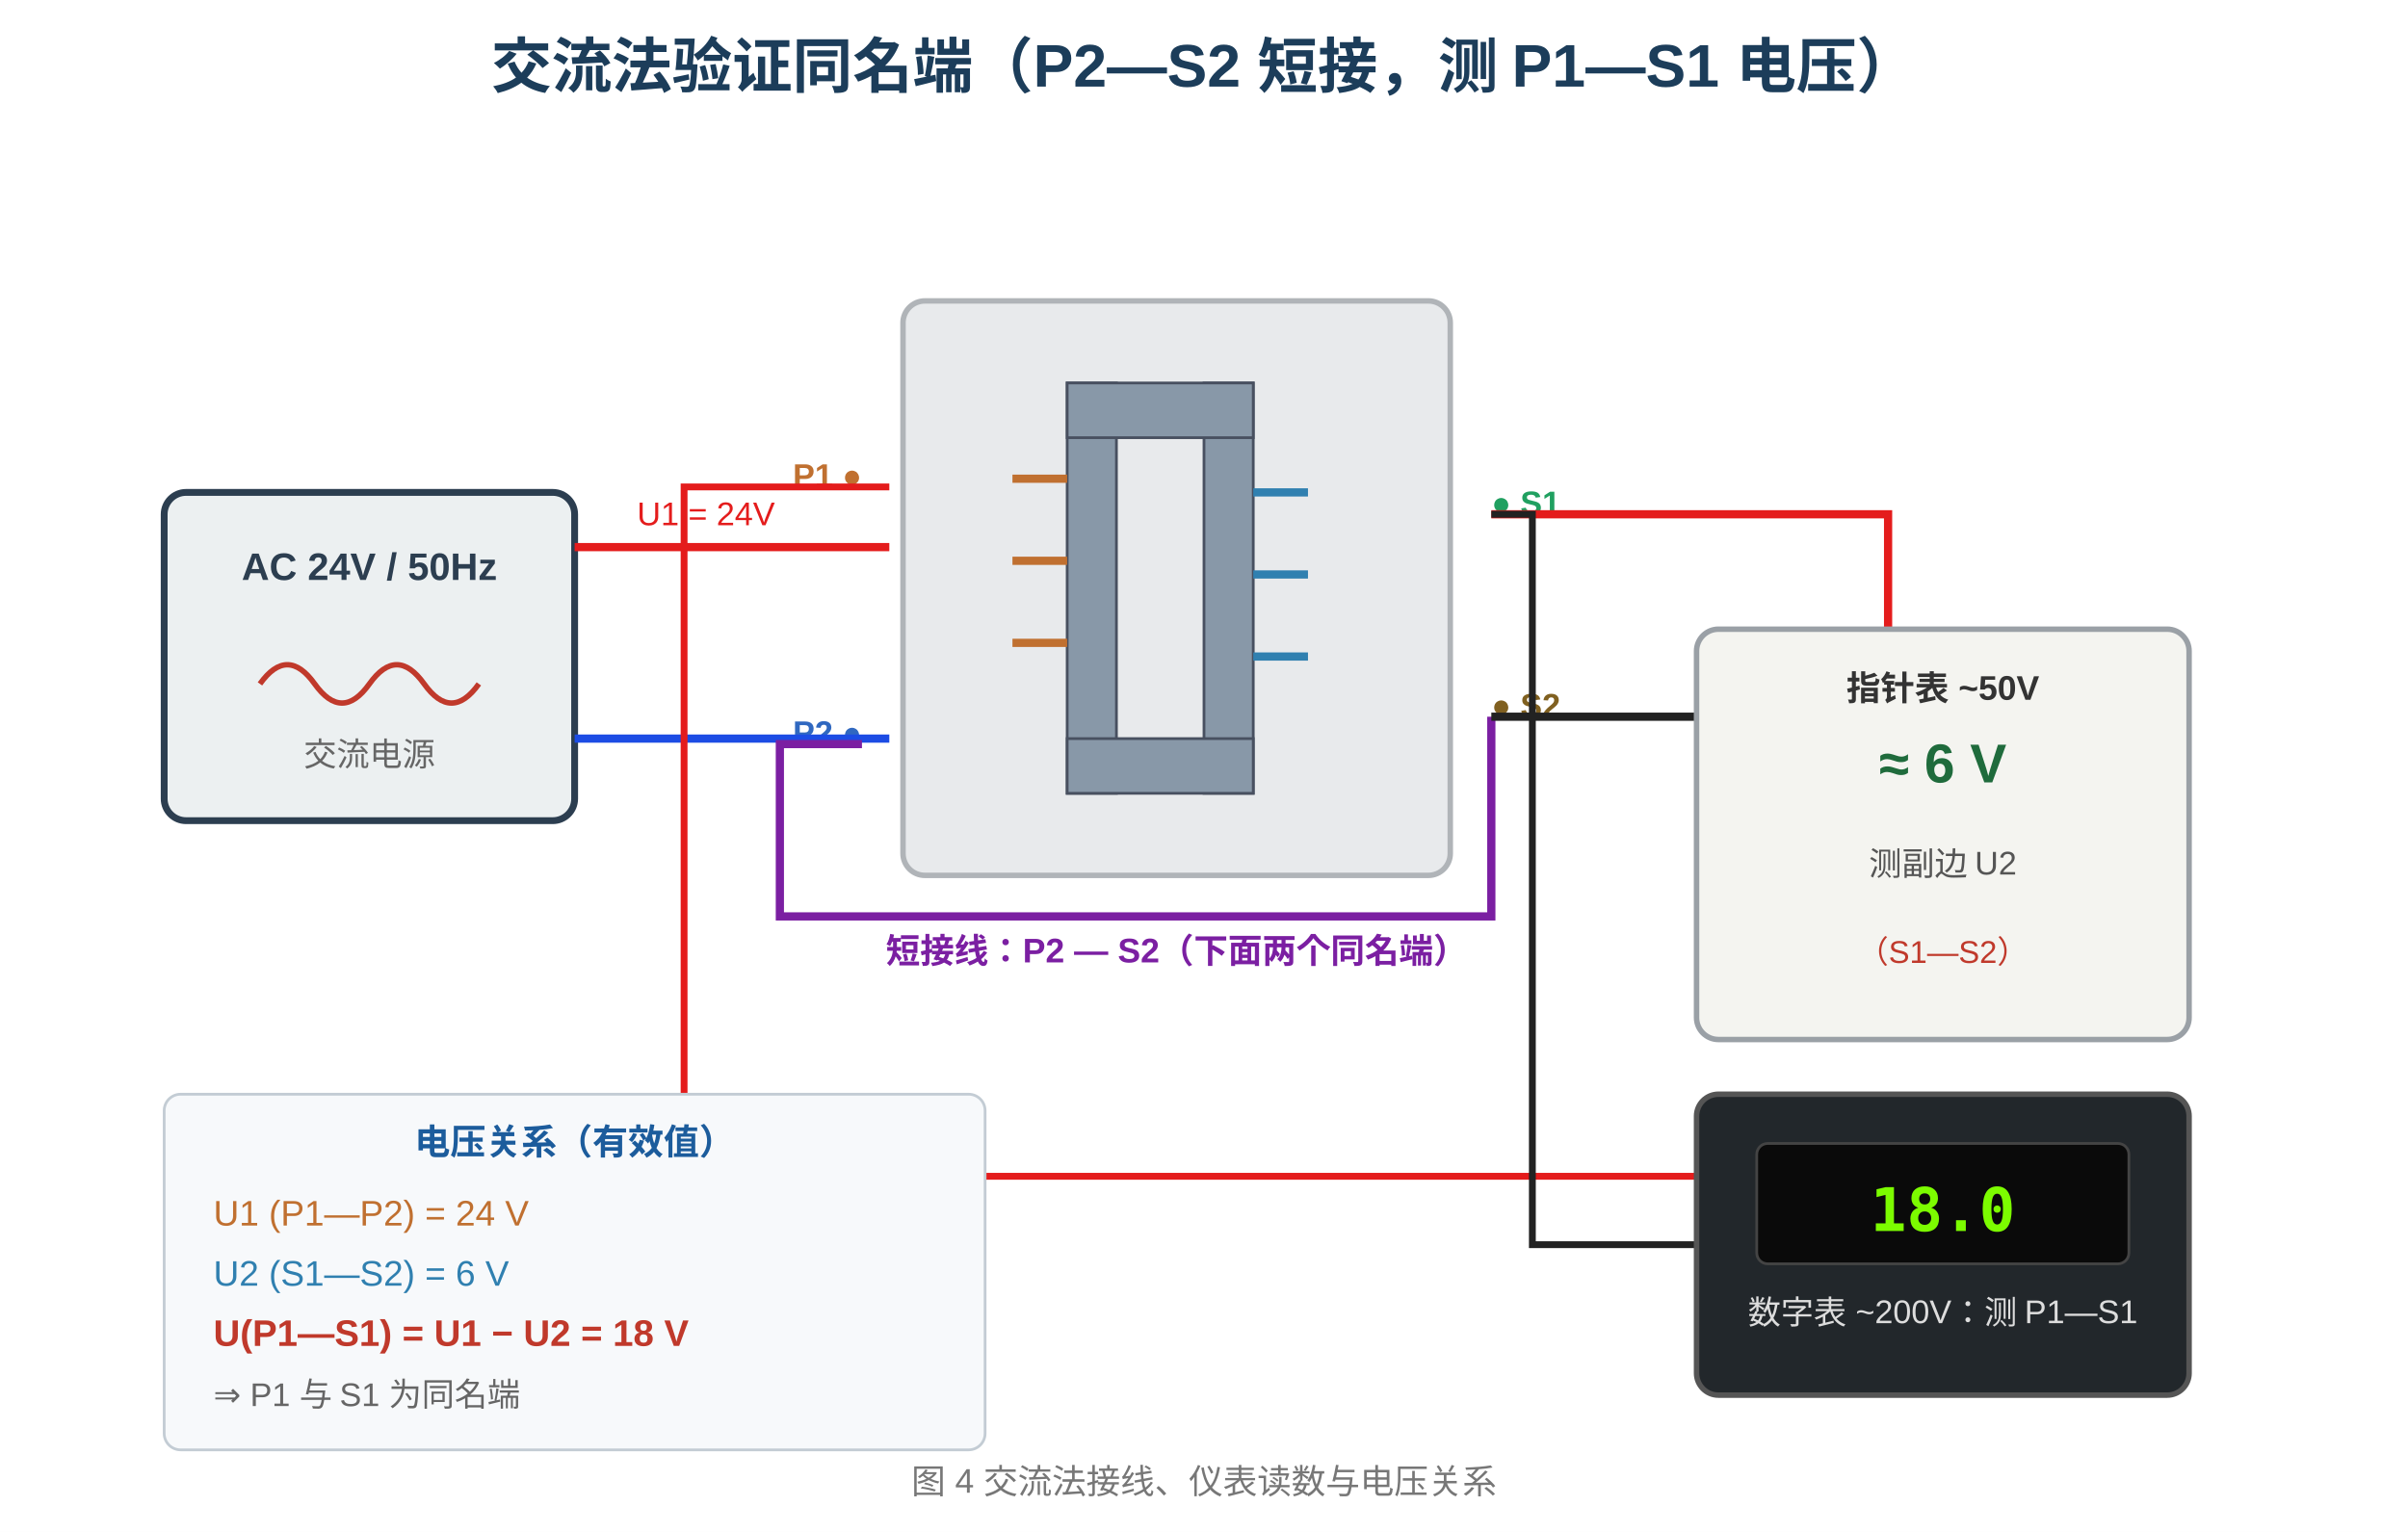
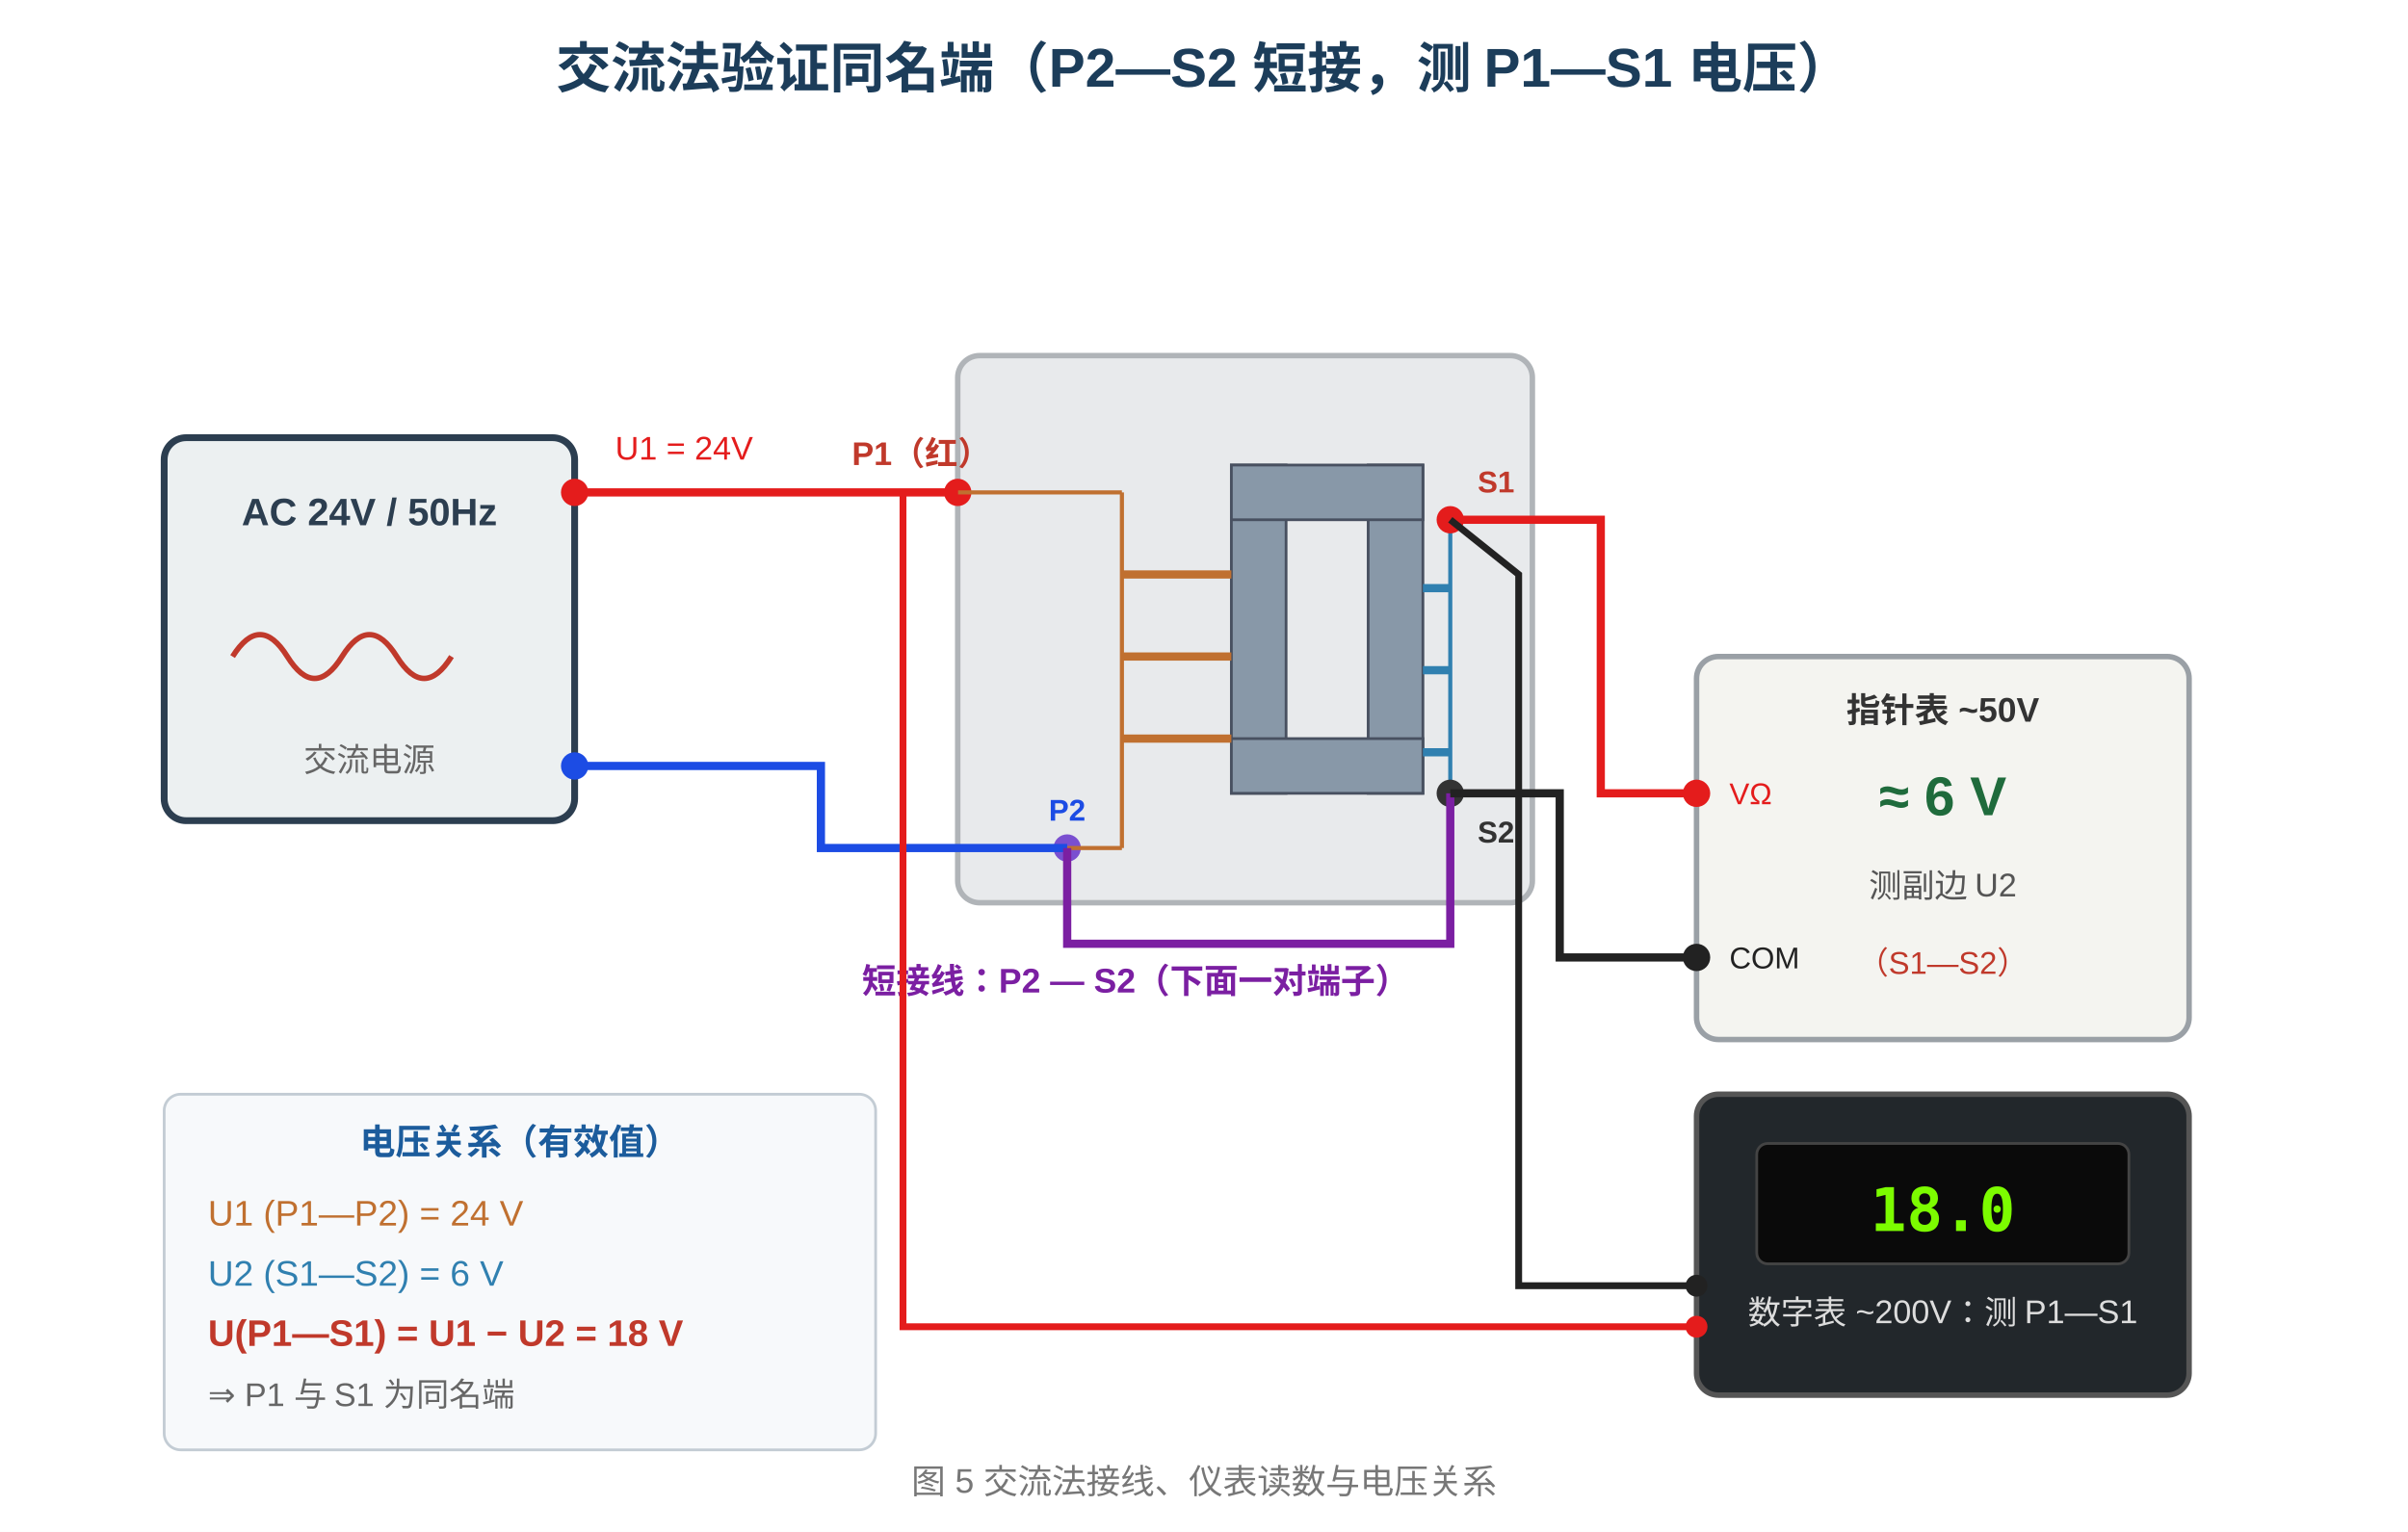
<svg xmlns="http://www.w3.org/2000/svg" width="880" height="560" viewBox="0 0 880 560" font-family="Microsoft YaHei, Arial, sans-serif">
  <rect width="880" height="560" fill="#ffffff" />
-   <text x="440" y="32" text-anchor="middle" font-size="22" font-weight="bold" fill="#1c3d5a">交流法验证同名端（P2—S2 短接，测 P1—S1 电压）</text>
+   <text x="440" y="32" text-anchor="middle" font-size="20" font-weight="bold" fill="#1c3d5a">交流法验证同名端（P2—S2 短接，测 P1—S1 电压）</text>
  <g>
-     <rect x="60" y="180" width="150" height="120" rx="8" fill="#ecf0f1" stroke="#2c3e50" stroke-width="2.5" />
-     <text x="135" y="212" text-anchor="middle" font-size="14" font-weight="bold" fill="#2c3e50">AC 24V / 50Hz</text>
-     <path d="M95 250 q10 -14 20 0 t20 0 t20 0 t20 0" fill="none" stroke="#c0392b" stroke-width="2" />
-     <text x="135" y="280" text-anchor="middle" font-size="12" fill="#666">交流电源</text>
+     <rect x="60" y="160" width="150" height="140" rx="8" fill="#ecf0f1" stroke="#2c3e50" stroke-width="2.5" />
+     <text x="135" y="192" text-anchor="middle" font-size="14" font-weight="bold" fill="#2c3e50">AC 24V / 50Hz</text>
+     <path d="M85 240 q10 -16 20 0 t20 0 t20 0 t20 0" fill="none" stroke="#c0392b" stroke-width="2" />
+     <text x="135" y="282" text-anchor="middle" font-size="12" fill="#666">交流电源</text>
+     <circle cx="210" cy="180" r="5" fill="#e41c1c" />
+     <circle cx="210" cy="280" r="5" fill="#1c4ce4" />
  </g>
+   <rect x="350" y="130" width="210" height="200" rx="8" fill="#e8eaec" stroke="#b0b4b8" stroke-width="2" />
+   <rect x="450" y="170" width="20" height="120" fill="#8898a8" stroke="#485060" />
+   <rect x="500" y="170" width="20" height="120" fill="#8898a8" stroke="#485060" />
+   <rect x="450" y="170" width="70" height="20" fill="#8898a8" stroke="#485060" />
+   <rect x="450" y="270" width="70" height="20" fill="#8898a8" stroke="#485060" />
+   <line x1="410" y1="180" x2="410" y2="310" stroke="#c07030" stroke-width="1.5" />
+   <path d="M410 210 h40 M410 240 h40 M410 270 h40" stroke="#c07030" stroke-width="3" />
+   <line x1="530" y1="190" x2="530" y2="290" stroke="#3080b0" stroke-width="1.5" />
+   <path d="M520 215 h10 M520 245 h10 M520 275 h10" stroke="#3080b0" stroke-width="3" />
+   <circle cx="350" cy="180" r="5" fill="#e41c1c" />
+   <circle cx="390" cy="310" r="5" fill="#7a4fd0" />
+   <circle cx="530" cy="190" r="5" fill="#e41c1c" />
+   <circle cx="530" cy="290" r="5" fill="#333" />
+   <line x1="410" y1="180" x2="350" y2="180" stroke="#c07030" stroke-width="1.5" />
+   <line x1="410" y1="310" x2="390" y2="310" stroke="#c07030" stroke-width="1.5" />
+   <text x="362" y="170" text-anchor="end" font-size="12" fill="#c0392b" font-weight="bold">P1（红）</text>
+   <text x="390" y="300" text-anchor="middle" font-size="11" fill="#1c4ce4" font-weight="bold">P2</text>
+   <text x="540" y="180" font-size="11" fill="#c0392b" font-weight="bold">S1</text>
+   <text x="540" y="308" font-size="11" fill="#333" font-weight="bold">S2</text>
+   <path d="M210 180 H 350" stroke="#e41c1c" stroke-width="3" fill="none" />
+   <path d="M210 280 H 300 V 310 H 390" stroke="#1c4ce4" stroke-width="3" fill="none" />
+   <text x="250" y="168" text-anchor="middle" font-size="12" fill="#e41c1c">U1 = 24V</text>
+   <path d="M390 310 V 345 H 530 V 290" stroke="#7b1fa2" stroke-width="3" fill="none" />
+   <text x="415" y="363" text-anchor="middle" font-size="12.5" fill="#7b1fa2" font-weight="bold">短接线：P2 — S2（下面一对端子）</text>
+   <path d="M530 190 H 585 V 290 H 620" stroke="#e41c1c" stroke-width="3" fill="none" />
+   <path d="M530 290 H 570 V 350 H 620" stroke="#222" stroke-width="3" fill="none" />
  <g>
-     <rect x="330" y="110" width="200" height="210" rx="8" fill="#e8eaec" stroke="#b0b4b8" stroke-width="2" />
-     <rect x="390" y="140" width="18" height="150" fill="#8898a8" stroke="#485060" />
-     <rect x="440" y="140" width="18" height="150" fill="#8898a8" stroke="#485060" />
-     <rect x="390" y="140" width="68" height="20" fill="#8898a8" stroke="#485060" />
-     <rect x="390" y="270" width="68" height="20" fill="#8898a8" stroke="#485060" />
-     <path d="M370 175 h20 M370 205 h20 M370 235 h20" stroke="#c07030" stroke-width="3" />
-     <path d="M458 180 h20 M458 210 h20 M458 240 h20" stroke="#3080b0" stroke-width="3" />
-     <text x="315" y="178" text-anchor="end" font-size="12" fill="#c07030" font-weight="bold">P1 ●</text>
-     <text x="315" y="272" text-anchor="end" font-size="12" fill="#3068c0" font-weight="bold">P2 ●</text>
-     <text x="545" y="188" font-size="12" fill="#20a060" font-weight="bold">● S1</text>
-     <text x="545" y="262" font-size="12" fill="#806020" font-weight="bold">● S2</text>
+     <rect x="620" y="240" width="180" height="140" rx="8" fill="#f4f4f0" stroke="#9aa0a6" stroke-width="2" />
+     <text x="710" y="264" text-anchor="middle" font-size="12.5" font-weight="bold" fill="#333">指针表 ~50V</text>
+     <text x="710" y="298" text-anchor="middle" font-size="20" fill="#1f6b3c" font-weight="bold">≈ 6 V</text>
+     <text x="710" y="328" text-anchor="middle" font-size="12" fill="#555">测副边 U2</text>
+     <text x="710" y="356" text-anchor="middle" font-size="11.5" fill="#c0392b">（S1—S2）</text>
+     <circle cx="620" cy="290" r="5" fill="#e41c1c" />
+     <text x="632" y="294" font-size="11" fill="#e41c1c">VΩ</text>
+     <circle cx="620" cy="350" r="5" fill="#222" />
+     <text x="632" y="354" font-size="11" fill="#222">COM</text>
  </g>
-   <path d="M210 200 H 325" stroke="#e41c1c" stroke-width="3" fill="none" />
-   <path d="M210 270 H 325" stroke="#1c4ce4" stroke-width="3" fill="none" />
-   <text x="258" y="192" text-anchor="middle" font-size="12" fill="#e41c1c">U1 = 24V</text>
-   <path d="M315 272 H 285 V 335 H 545 V 262" stroke="#7b1fa2" stroke-width="3" fill="none" stroke-dasharray="0" />
-   <text x="430" y="352" text-anchor="middle" font-size="12.5" fill="#7b1fa2" font-weight="bold">短接线：P2 — S2（下面两个同名端）</text>
-   <path d="M545 188 H 690 V 230" stroke="#e41c1c" stroke-width="3" fill="none" />
-   <path d="M545 262 H 660 V 300" stroke="#222" stroke-width="3" fill="none" />
-   <g>
-     <rect x="620" y="230" width="180" height="150" rx="8" fill="#f4f4f0" stroke="#9aa0a6" stroke-width="2" />
-     <text x="710" y="256" text-anchor="middle" font-size="12.5" font-weight="bold" fill="#333">指针表 ~50V</text>
-     <text x="710" y="286" text-anchor="middle" font-size="20" fill="#1f6b3c" font-weight="bold">≈ 6 V</text>
-     <text x="710" y="320" text-anchor="middle" font-size="12" fill="#555">测副边 U2</text>
-     <text x="710" y="352" text-anchor="middle" font-size="11.5" fill="#c0392b">（S1—S2）</text>
-   </g>
-   <path d="M325 178 H 250 V 430 H 620" stroke="#e41c1c" stroke-width="2.5" fill="none" />
-   <path d="M545 188 H 560 V 455 H 620" stroke="#222" stroke-width="2.5" fill="none" />
+   <path d="M350 180 H 330 V 485 H 620" stroke="#e41c1c" stroke-width="2.5" fill="none" />
+   <path d="M530 190 L 555 210 L 555 470 L 620 470" stroke="#222" stroke-width="2.5" fill="none" />
  <g>
    <rect x="620" y="400" width="180" height="110" rx="8" fill="#22272b" stroke="#555" stroke-width="2" />
    <rect x="642" y="418" width="136" height="44" rx="4" fill="#0a0a0a" stroke="#444" />
    <text x="710" y="450" text-anchor="middle" font-size="22" font-family="monospace" fill="#7CFC00" font-weight="bold">18.0</text>
    <text x="710" y="484" text-anchor="middle" font-size="12" fill="#ddd">数字表 ~200V：测 P1—S1</text>
+     <circle cx="620" cy="485" r="4" fill="#e41c1c" />
+     <circle cx="620" cy="470" r="4" fill="#222" />
  </g>
-   <rect x="60" y="400" width="300" height="130" rx="6" fill="#f7f9fb" stroke="#c3ccd4" />
-   <text x="210" y="422" text-anchor="middle" font-size="13" font-weight="bold" fill="#1c5c9c">电压关系（有效值）</text>
-   <text x="78" y="448" font-size="13" fill="#c07030">U1 (P1—P2) = 24 V</text>
-   <text x="78" y="470" font-size="13" fill="#3080b0">U2 (S1—S2) = 6 V</text>
-   <text x="78" y="492" font-size="13.5" fill="#c0392b" font-weight="bold">U(P1—S1) = U1 − U2 = 18 V</text>
-   <text x="78" y="514" font-size="12" fill="#666">⇒ P1 与 S1 为同名端</text>
-   <text x="440" y="546" text-anchor="middle" font-size="12.5" fill="#777">图 4  交流法接线、仪表读数与电压关系</text>
+   <rect x="60" y="400" width="260" height="130" rx="6" fill="#f7f9fb" stroke="#c3ccd4" />
+   <text x="190" y="422" text-anchor="middle" font-size="13" font-weight="bold" fill="#1c5c9c">电压关系（有效值）</text>
+   <text x="76" y="448" font-size="13" fill="#c07030">U1 (P1—P2) = 24 V</text>
+   <text x="76" y="470" font-size="13" fill="#3080b0">U2 (S1—S2) = 6 V</text>
+   <text x="76" y="492" font-size="13.5" fill="#c0392b" font-weight="bold">U(P1—S1) = U1 − U2 = 18 V</text>
+   <text x="76" y="514" font-size="12" fill="#666">⇒ P1 与 S1 为同名端</text>
+   <text x="440" y="546" text-anchor="middle" font-size="12.5" fill="#777">图 5  交流法接线、仪表读数与电压关系</text>
</svg>
